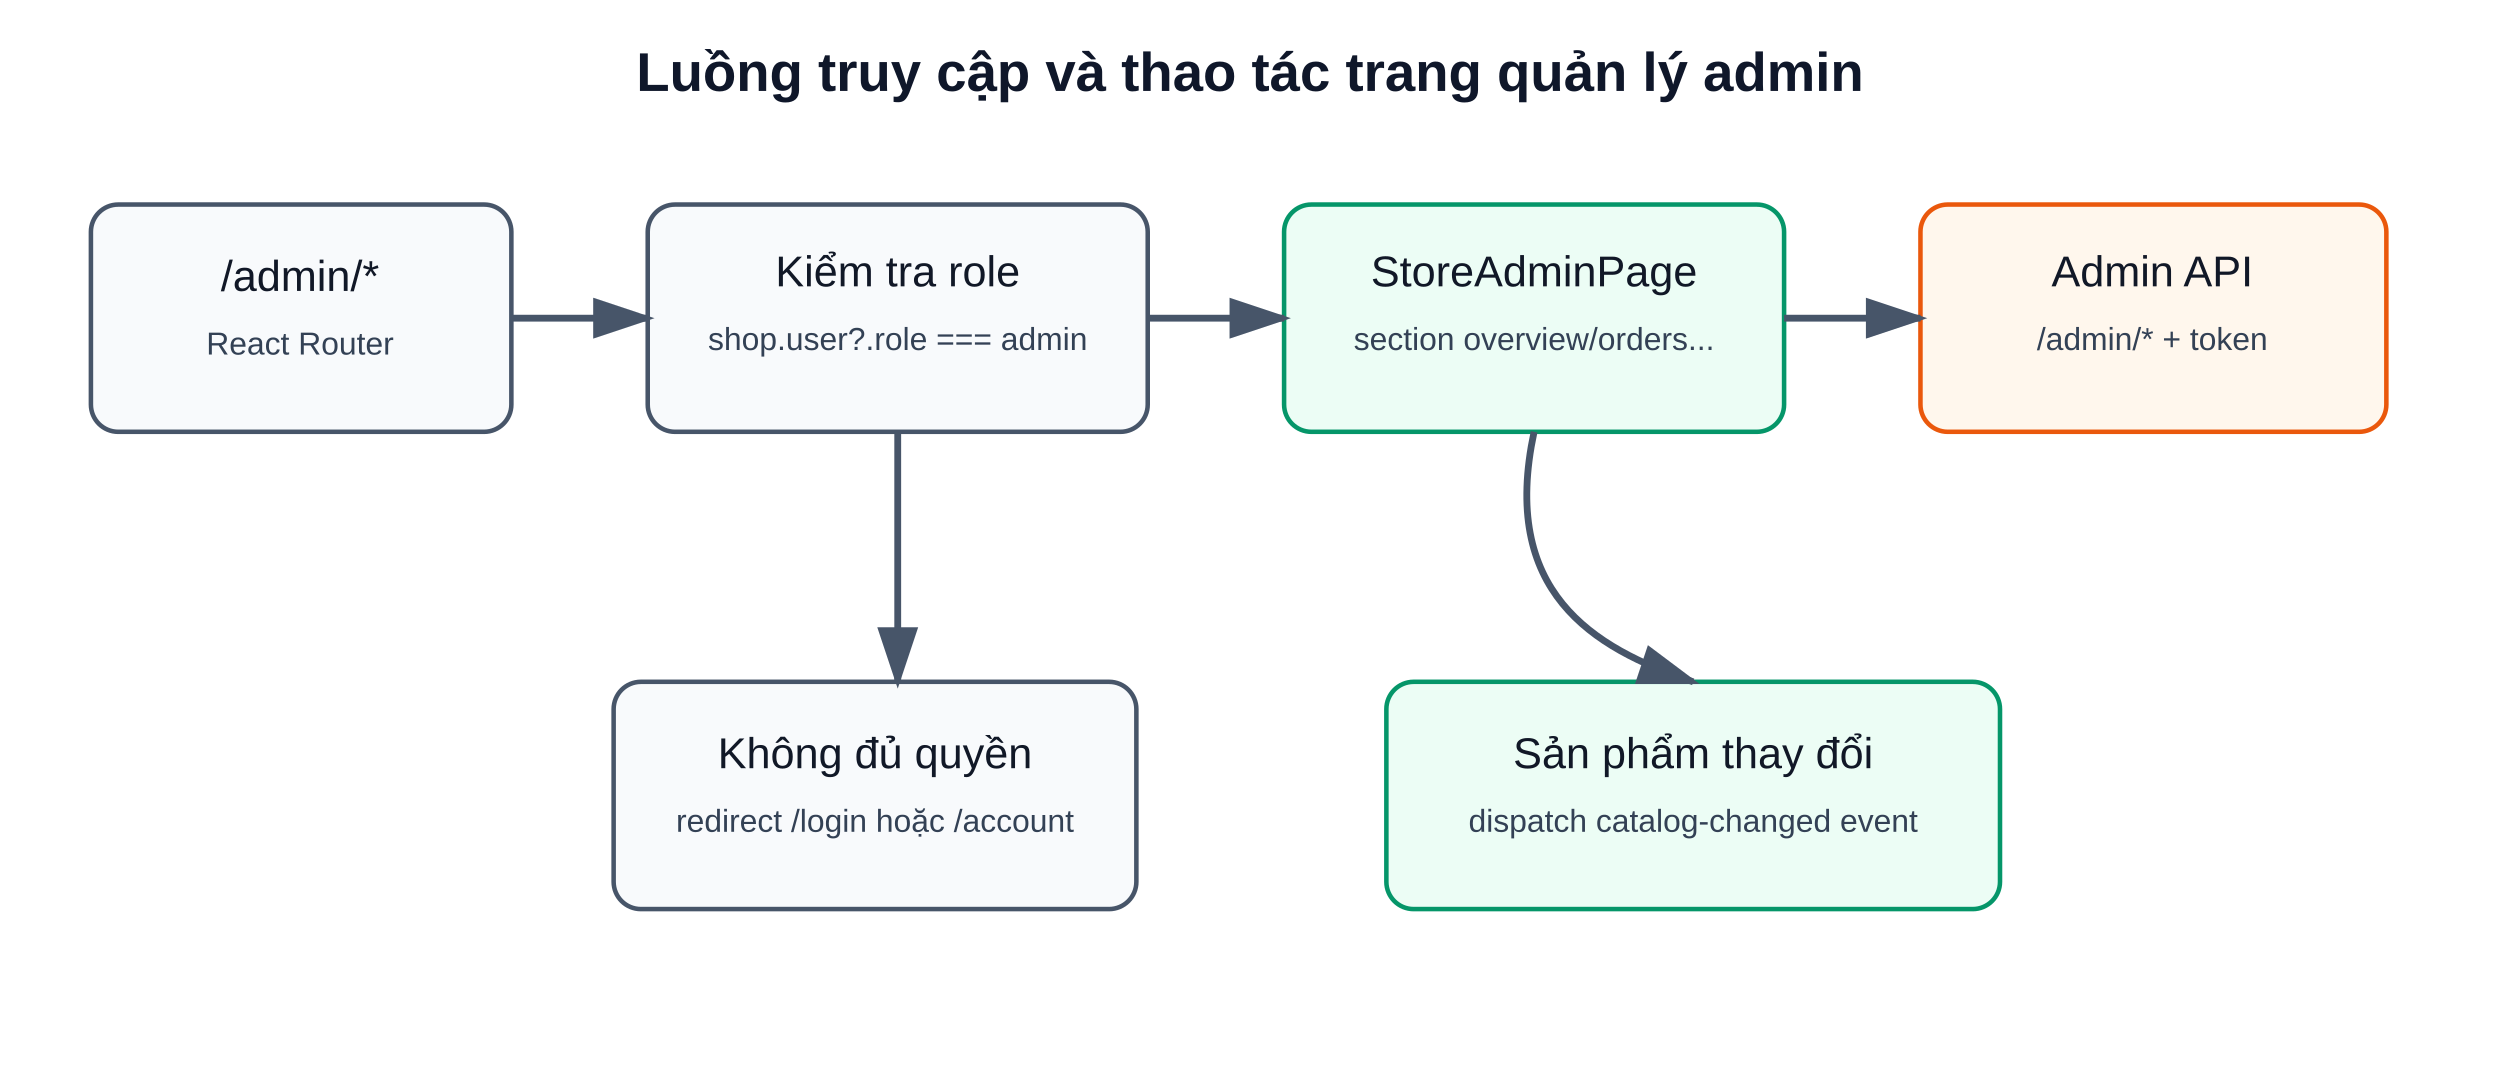
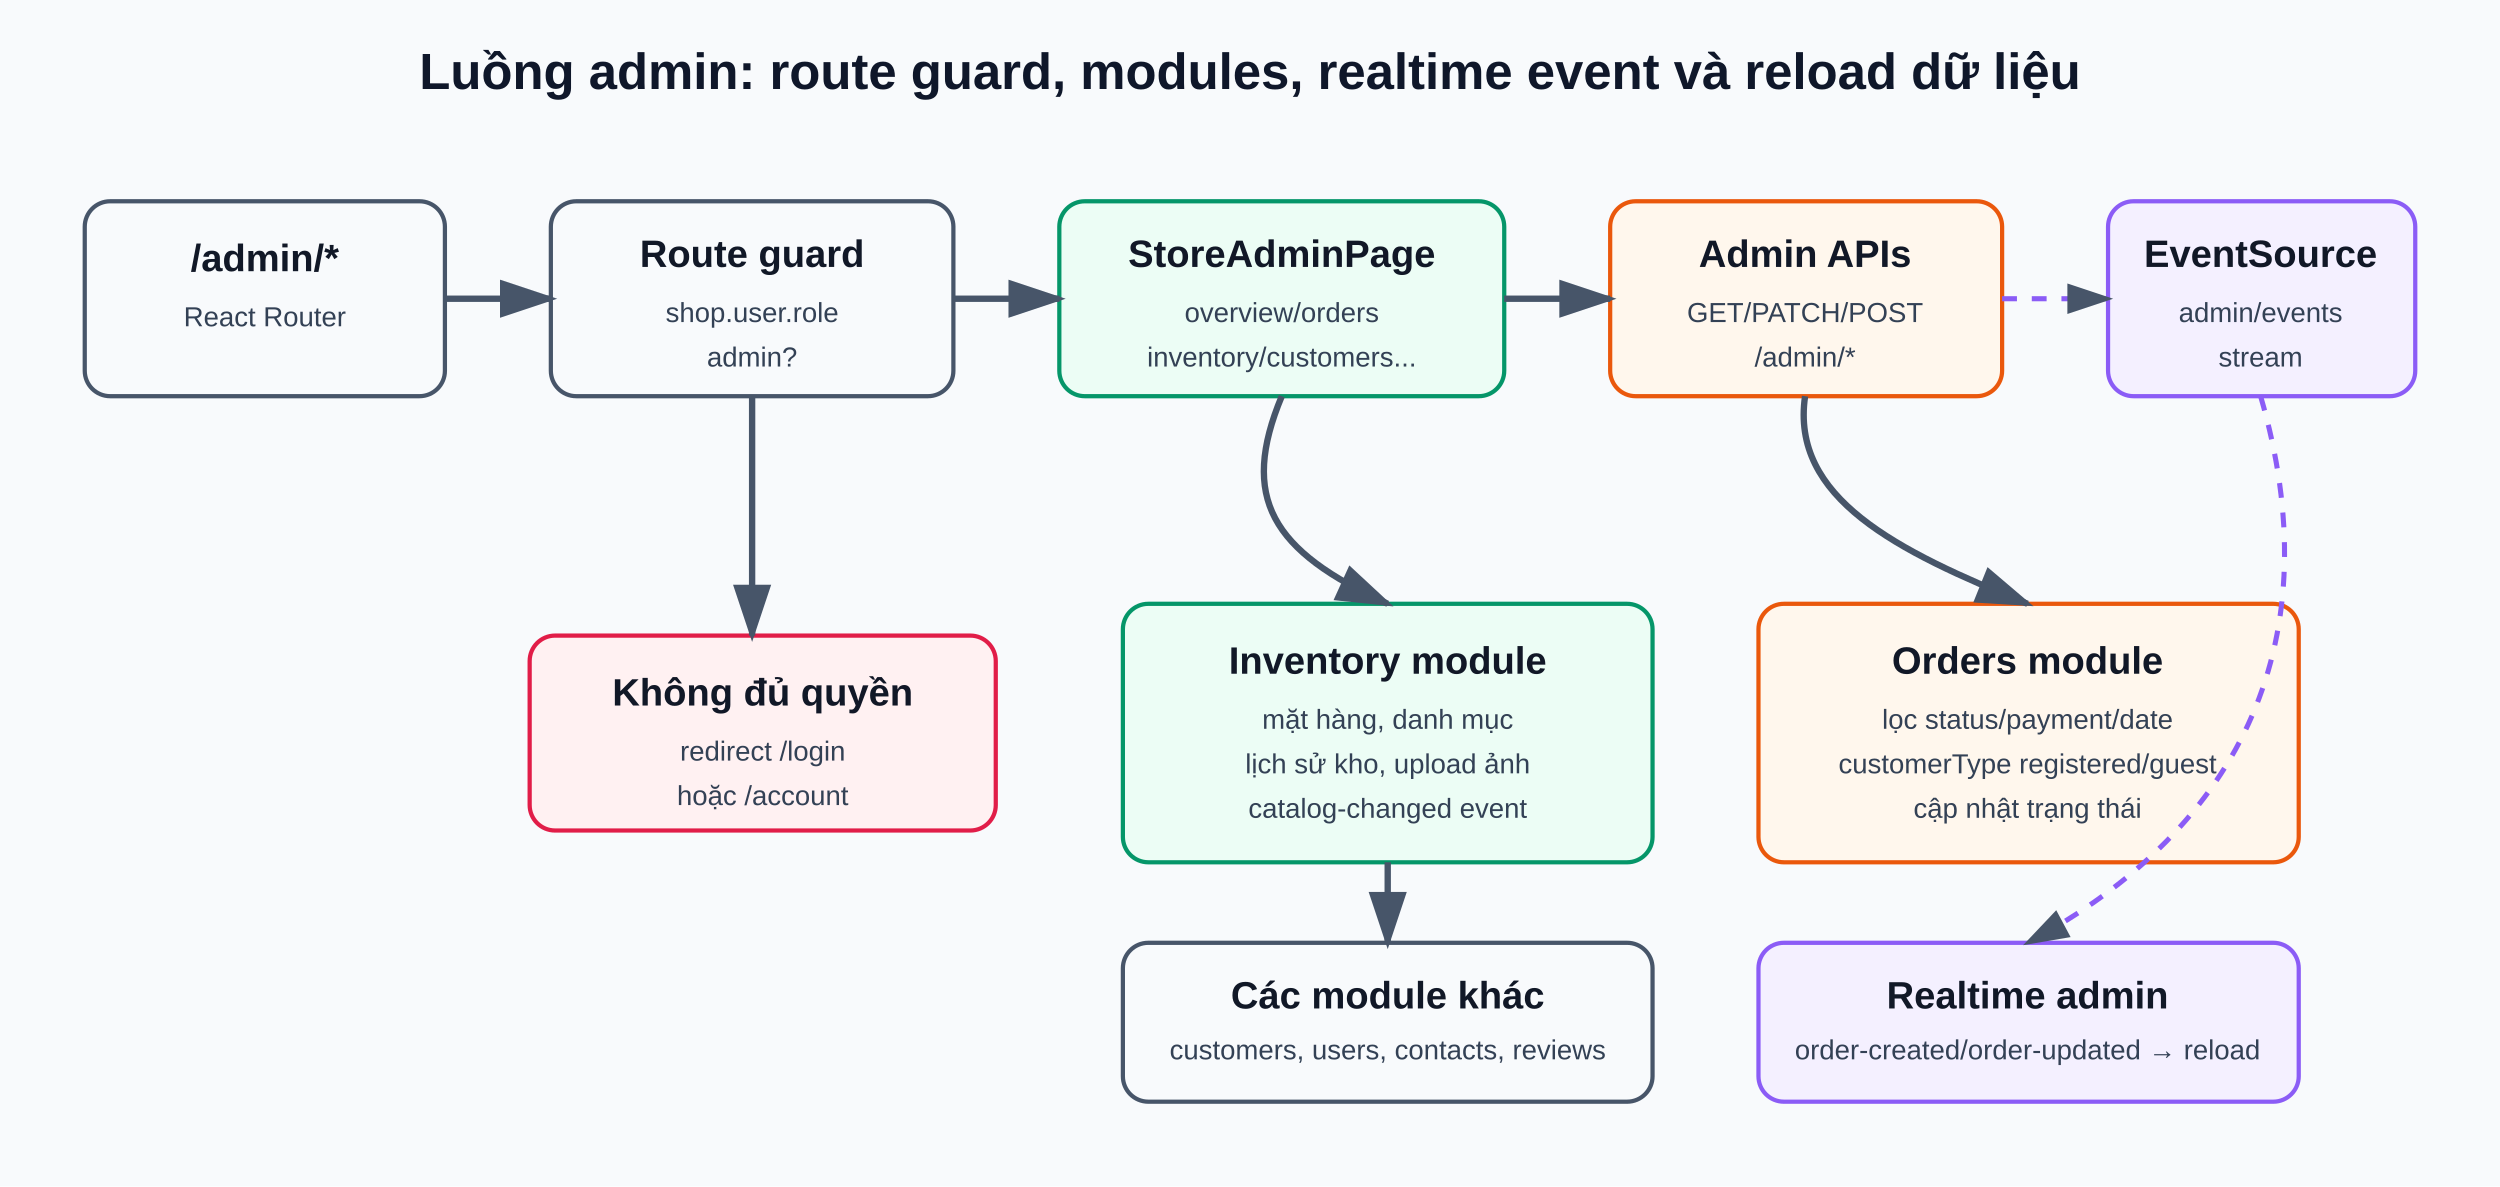
- <svg xmlns="http://www.w3.org/2000/svg" width="1100" height="480" viewBox="0 0 1100 480">
+ <svg xmlns="http://www.w3.org/2000/svg" width="1180" height="560" viewBox="0 0 1180 560" role="img" aria-labelledby="title desc">
  <defs>
    <marker id="a" markerWidth="10" markerHeight="10" refX="8" refY="3" orient="auto">
      <path d="M0,0 L0,6 L9,3 z" fill="#475569" />
    </marker>
  </defs>
-   <style>.box{fill:#f8fafc;stroke:#475569;stroke-width:2;rx:12}.api{fill:#fff7ed;stroke:#ea580c;stroke-width:2;rx:12}.ok{fill:#ecfdf5;stroke:#059669;stroke-width:2;rx:12}.t{font-family:Arial,sans-serif;font-size:19px;fill:#111827}.s{font-family:Arial,sans-serif;font-size:14px;fill:#334155}.h{font-family:Arial,sans-serif;font-size:24px;font-weight:700;fill:#0f172a}.ar{stroke:#475569;stroke-width:3;marker-end:url(#a);fill:none}</style>
-   <text x="550" y="40" text-anchor="middle" class="h">Luồng truy cập và thao tác trang quản lý admin</text>
-   <rect x="40" y="90" width="185" height="100" class="box" />
-   <text x="132" y="128" text-anchor="middle" class="t">/admin/*</text>
-   <text x="132" y="156" text-anchor="middle" class="s">React Router</text>
-   <rect x="285" y="90" width="220" height="100" class="box" />
-   <text x="395" y="126" text-anchor="middle" class="t">Kiểm tra role</text>
-   <text x="395" y="154" text-anchor="middle" class="s">shop.user?.role === admin</text>
-   <rect x="565" y="90" width="220" height="100" class="ok" />
-   <text x="675" y="126" text-anchor="middle" class="t">StoreAdminPage</text>
-   <text x="675" y="154" text-anchor="middle" class="s">section overview/orders...</text>
-   <rect x="845" y="90" width="205" height="100" class="api" />
-   <text x="947" y="126" text-anchor="middle" class="t">Admin API</text>
-   <text x="947" y="154" text-anchor="middle" class="s">/admin/* + token</text>
-   <rect x="270" y="300" width="230" height="100" class="box" />
-   <text x="385" y="338" text-anchor="middle" class="t">Không đủ quyền</text>
-   <text x="385" y="366" text-anchor="middle" class="s">redirect /login hoặc /account</text>
-   <rect x="610" y="300" width="270" height="100" class="ok" />
-   <text x="745" y="338" text-anchor="middle" class="t">Sản phẩm thay đổi</text>
-   <text x="745" y="366" text-anchor="middle" class="s">dispatch catalog-changed event</text>
-   <path d="M225 140 H285" class="ar" />
-   <path d="M505 140 H565" class="ar" />
-   <path d="M785 140 H845" class="ar" />
-   <path d="M395 190 V300" class="ar" />
-   <path d="M675 190 C660 260 700 285 745 300" class="ar" />
+   <style>
+     .bg{fill:#f8fafc}.box{fill:#f8fafc;stroke:#475569;stroke-width:2;rx:12}.api{fill:#fff7ed;stroke:#ea580c;stroke-width:2;rx:12}.ok{fill:#ecfdf5;stroke:#059669;stroke-width:2;rx:12}.warn{fill:#fff1f2;stroke:#e11d48;stroke-width:2;rx:12}.event{fill:#f4f0ff;stroke:#8b5cf6;stroke-width:2;rx:12}.t{font-family:Arial,sans-serif;font-size:18px;font-weight:700;fill:#111827}.s{font-family:Arial,sans-serif;font-size:13px;fill:#334155}.h{font-family:Arial,sans-serif;font-size:24px;font-weight:800;fill:#0f172a}.ar{stroke:#475569;stroke-width:3;marker-end:url(#a);fill:none}.dash{stroke:#8b5cf6;stroke-width:2.4;stroke-dasharray:7 7;marker-end:url(#a);fill:none}
+   </style>
+   <rect class="bg" width="1180" height="560" />
+   <text x="590" y="42" text-anchor="middle" class="h">Luồng admin: route guard, modules, realtime event và reload dữ liệu</text>
+   <rect x="40" y="95" width="170" height="92" class="box" />
+   <text x="125" y="128" text-anchor="middle" class="t">/admin/*</text>
+   <text x="125" y="154" text-anchor="middle" class="s">React Router</text>
+   <rect x="260" y="95" width="190" height="92" class="box" />
+   <text x="355" y="126" text-anchor="middle" class="t">Route guard</text>
+   <text x="355" y="152" text-anchor="middle" class="s">shop.user.role</text>
+   <text x="355" y="173" text-anchor="middle" class="s">admin?</text>
+   <rect x="500" y="95" width="210" height="92" class="ok" />
+   <text x="605" y="126" text-anchor="middle" class="t">StoreAdminPage</text>
+   <text x="605" y="152" text-anchor="middle" class="s">overview/orders</text>
+   <text x="605" y="173" text-anchor="middle" class="s">inventory/customers...</text>
+   <rect x="760" y="95" width="185" height="92" class="api" />
+   <text x="852" y="126" text-anchor="middle" class="t">Admin APIs</text>
+   <text x="852" y="152" text-anchor="middle" class="s">GET/PATCH/POST</text>
+   <text x="852" y="173" text-anchor="middle" class="s">/admin/*</text>
+   <rect x="995" y="95" width="145" height="92" class="event" />
+   <text x="1067" y="126" text-anchor="middle" class="t">EventSource</text>
+   <text x="1067" y="152" text-anchor="middle" class="s">admin/events</text>
+   <text x="1067" y="173" text-anchor="middle" class="s">stream</text>
+   <rect x="250" y="300" width="220" height="92" class="warn" />
+   <text x="360" y="333" text-anchor="middle" class="t">Không đủ quyền</text>
+   <text x="360" y="359" text-anchor="middle" class="s">redirect /login</text>
+   <text x="360" y="380" text-anchor="middle" class="s">hoặc /account</text>
+   <rect x="530" y="285" width="250" height="122" class="ok" />
+   <text x="655" y="318" text-anchor="middle" class="t">Inventory module</text>
+   <text x="655" y="344" text-anchor="middle" class="s">mặt hàng, danh mục</text>
+   <text x="655" y="365" text-anchor="middle" class="s">lịch sử kho, upload ảnh</text>
+   <text x="655" y="386" text-anchor="middle" class="s">catalog-changed event</text>
+   <rect x="830" y="285" width="255" height="122" class="api" />
+   <text x="957" y="318" text-anchor="middle" class="t">Orders module</text>
+   <text x="957" y="344" text-anchor="middle" class="s">lọc status/payment/date</text>
+   <text x="957" y="365" text-anchor="middle" class="s">customerType registered/guest</text>
+   <text x="957" y="386" text-anchor="middle" class="s">cập nhật trạng thái</text>
+   <rect x="530" y="445" width="250" height="75" class="box" />
+   <text x="655" y="476" text-anchor="middle" class="t">Các module khác</text>
+   <text x="655" y="500" text-anchor="middle" class="s">customers, users, contacts, reviews</text>
+   <rect x="830" y="445" width="255" height="75" class="event" />
+   <text x="957" y="476" text-anchor="middle" class="t">Realtime admin</text>
+   <text x="957" y="500" text-anchor="middle" class="s">order-created/order-updated → reload</text>
+   <path d="M210 141H260" class="ar" />
+   <path d="M450 141H500" class="ar" />
+   <path d="M710 141H760" class="ar" />
+   <path d="M945 141H995" class="dash" />
+   <path d="M355 187V300" class="ar" />
+   <path d="M605 187C585 235 600 260 655 285" class="ar" />
+   <path d="M852 187C845 235 895 260 957 285" class="ar" />
+   <path d="M655 407V445" class="ar" />
+   <path d="M1067 187C1100 300 1060 390 957 445" class="dash" />
</svg>
